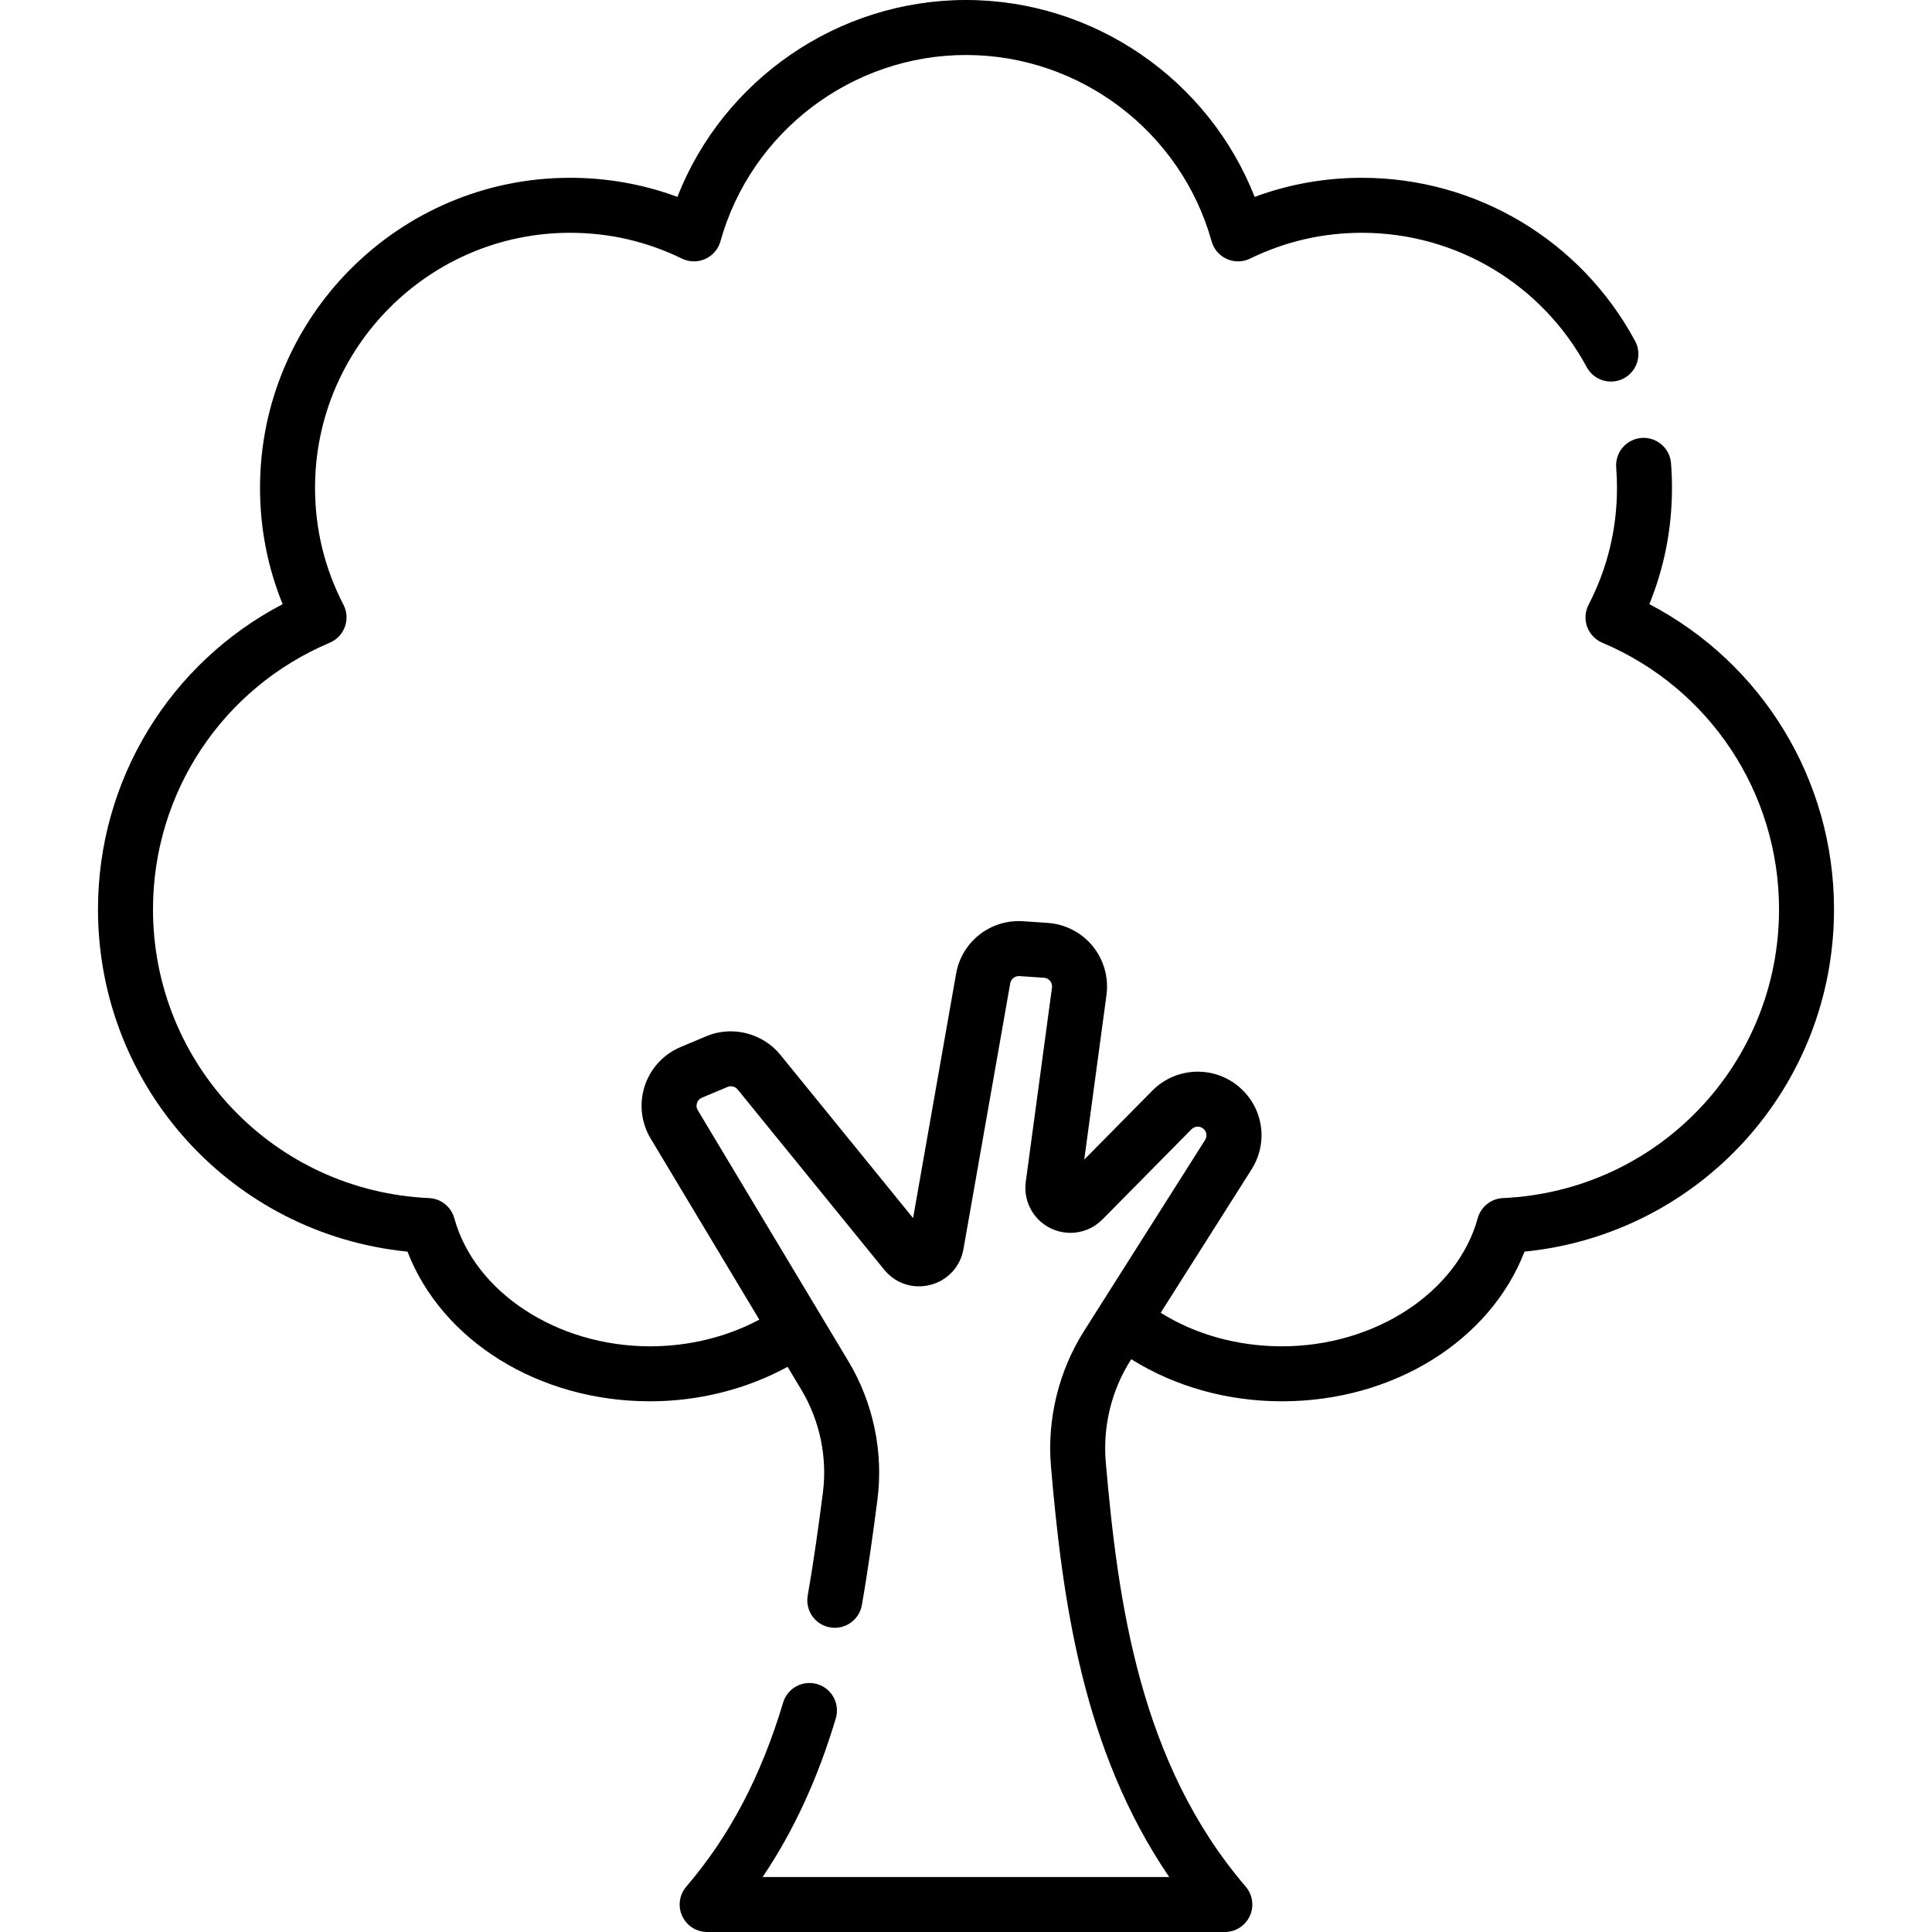
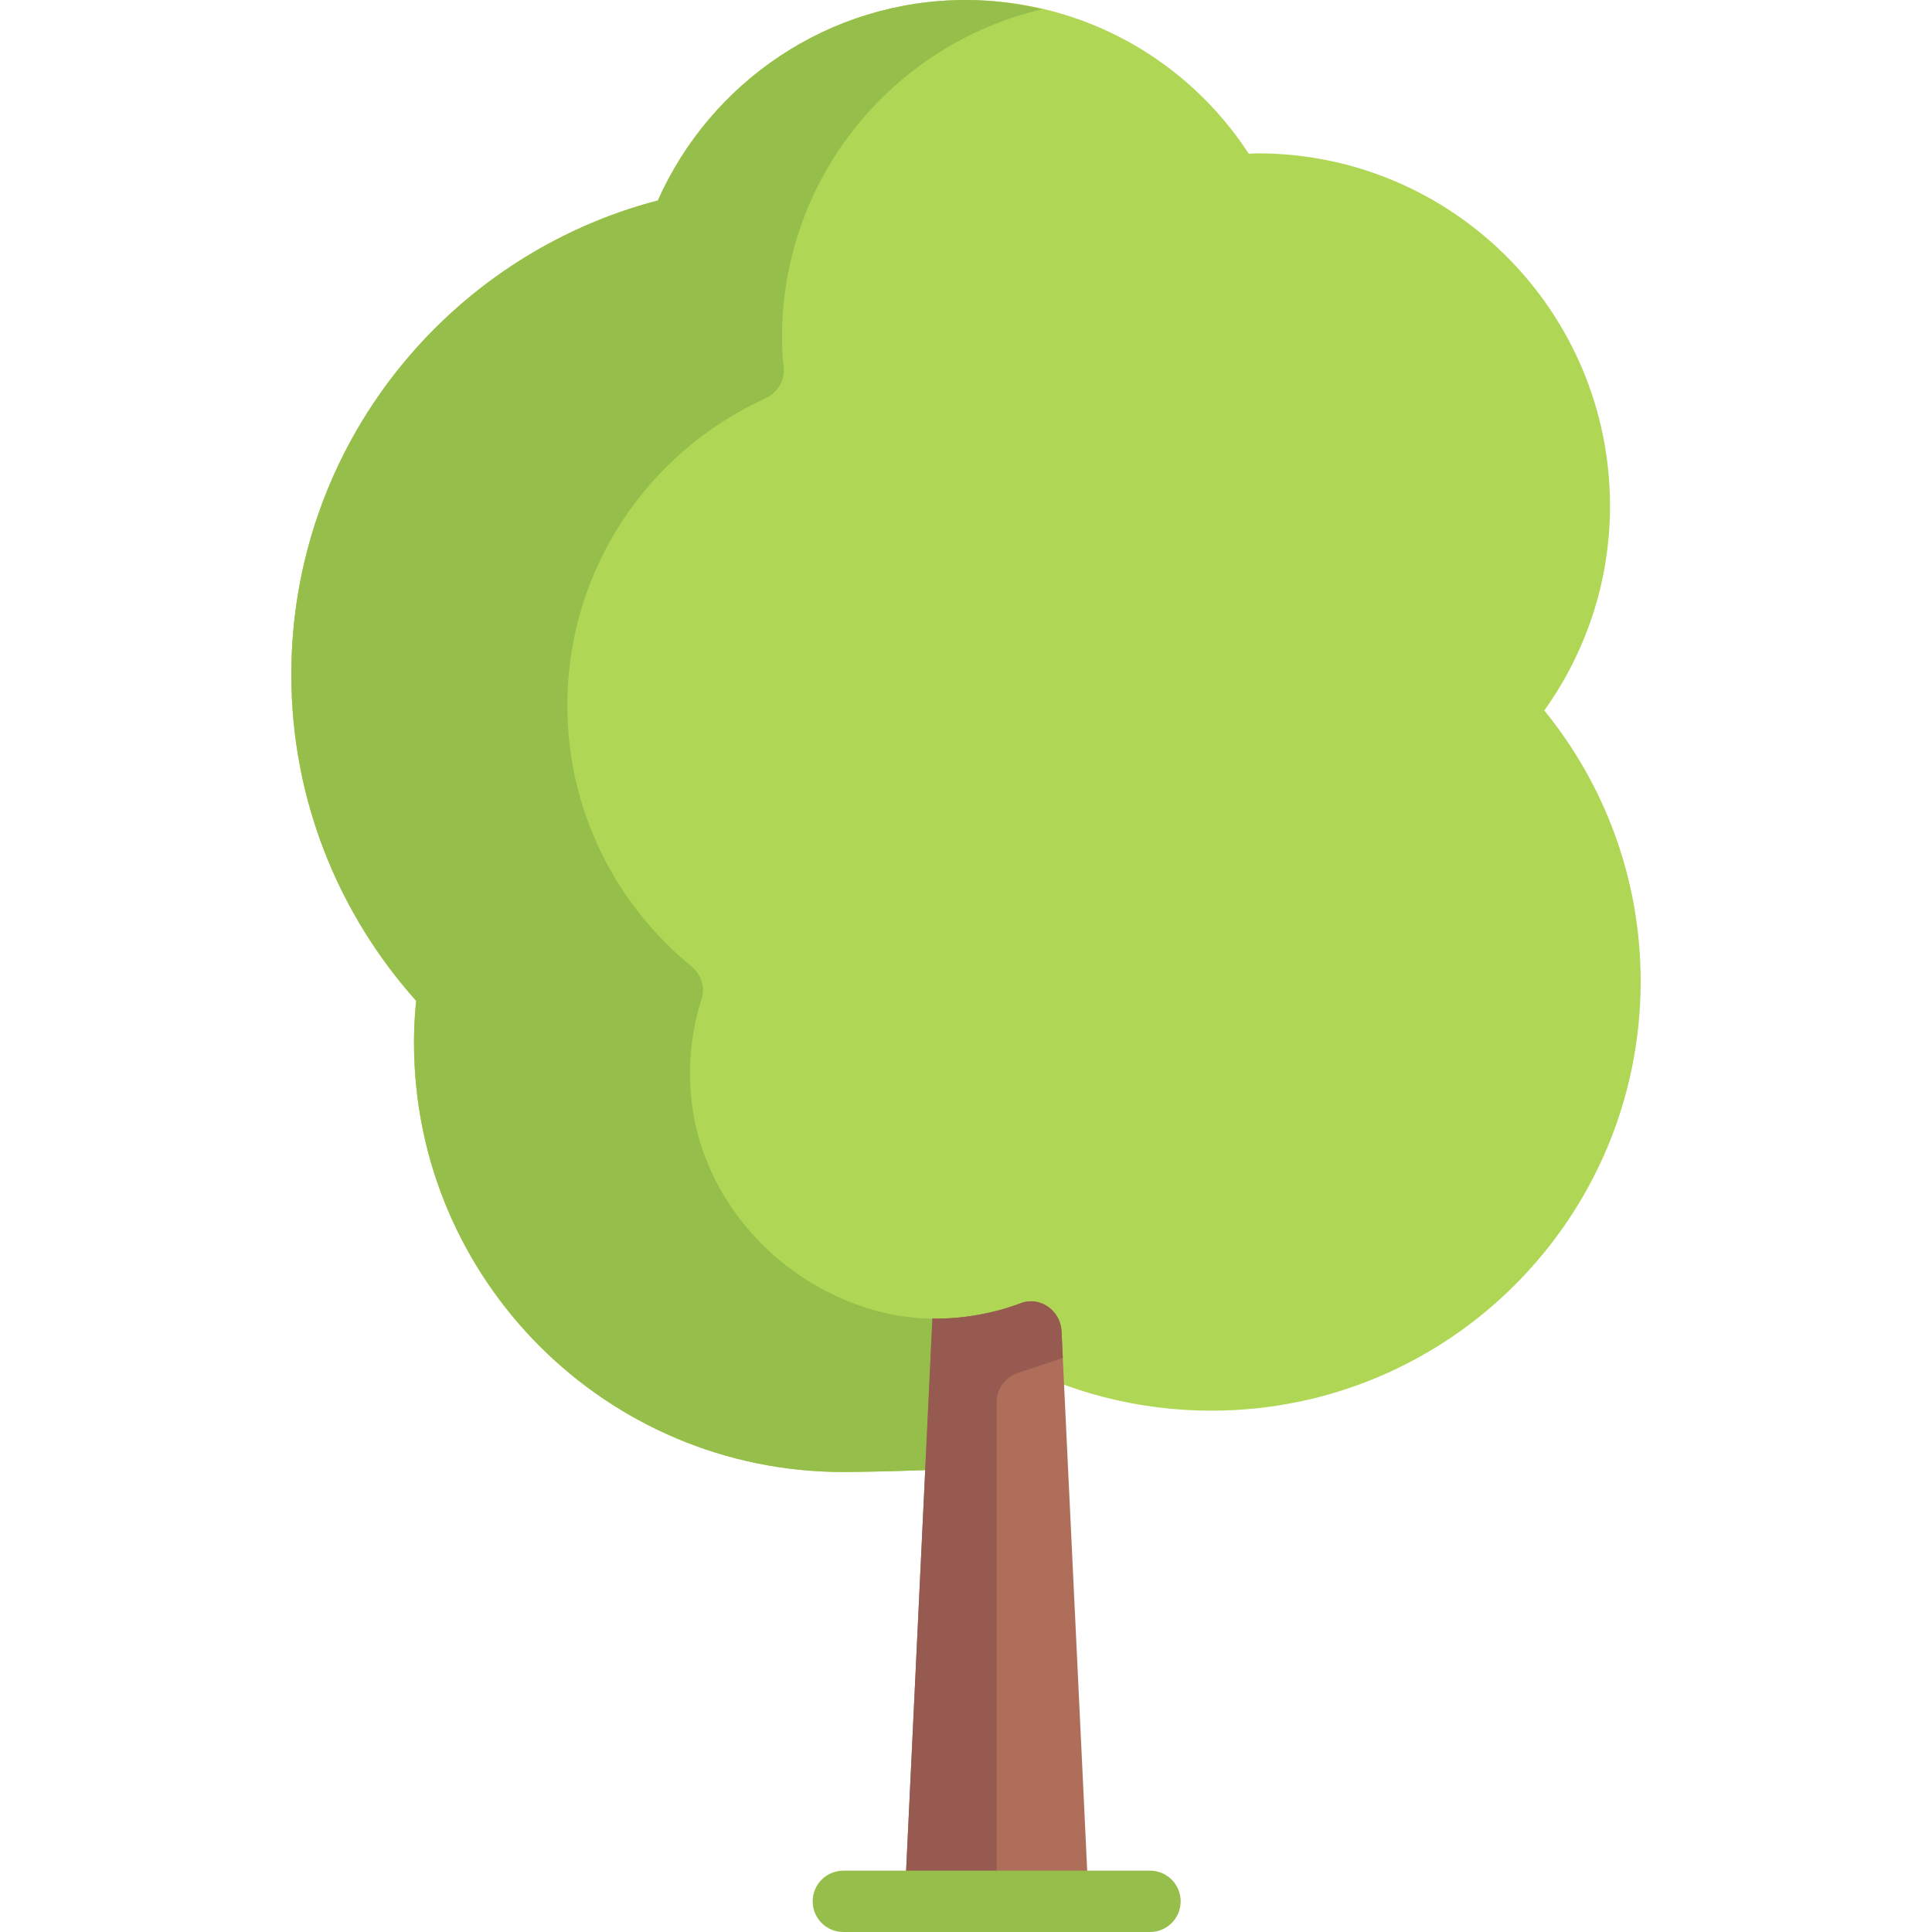
<svg xmlns="http://www.w3.org/2000/svg" width="102.5" height="102.5" version="1.1" id="Capa_1" x="0px" y="0px" viewBox="0 0 512 512" style="enable-background:new 0 0 512 512;" xml:space="preserve">
-   <g>
-     <g>
-       <path d="M437.094,160.109c3.984-9.778,5.998-20.118,5.998-30.835c0-2.173-0.086-4.369-0.256-6.524    c-0.316-4.012-3.827-7.005-7.836-6.692c-4.011,0.316-7.008,3.824-6.692,7.836c0.139,1.777,0.211,3.587,0.211,5.38    c0,10.904-2.534,21.332-7.532,30.994c-0.934,1.803-1.071,3.914-0.381,5.824c0.69,1.91,2.146,3.445,4.016,4.235    c28.454,12.027,46.84,39.757,46.84,70.645c0,41.064-32.133,74.68-73.154,76.53c-3.153,0.142-5.856,2.298-6.695,5.34    c-5.43,19.669-27.246,33.945-51.872,33.945c-11.734,0-22.926-3.123-32.145-8.889l24.074-37.99    c1.687-2.662,2.553-5.613,2.643-8.553c0.149-4.9-1.859-9.768-5.821-13.215c-6.703-5.832-16.843-5.447-23.086,0.873l-18.065,18.289    l5.89-43.63c0.622-4.613-0.709-9.326-3.652-12.931c-2.575-3.155-6.228-5.269-10.212-5.959c-0.569-0.098-1.145-0.168-1.725-0.207    l-6.508-0.44c-3.238-0.22-6.335,0.485-9.019,1.9c-4.474,2.358-7.805,6.692-8.742,12.014l-5.698,32.375l-5.698,32.374    l-35.182-43.267c-1.167-1.435-2.543-2.638-4.056-3.591c-0.009-0.006-0.018-0.013-0.027-0.019c-0.163-0.102-0.334-0.19-0.5-0.287    c-2.165-1.257-4.579-2.032-7.062-2.252c-0.079-0.007-0.16-0.006-0.239-0.012c-0.366-0.027-0.732-0.05-1.1-0.054    c-2.242-0.022-4.506,0.401-6.65,1.303l-6.799,2.858c-4.515,1.897-7.978,5.655-9.502,10.309c-1.524,4.655-0.953,9.733,1.567,13.934    l28.798,48c-8.59,4.588-18.647,7.068-28.958,7.068c-24.627,0-46.442-14.276-51.872-33.944c-0.84-3.043-3.543-5.198-6.695-5.34    c-41.021-1.85-73.154-35.466-73.154-76.531c0-30.889,18.386-58.619,46.84-70.645c1.87-0.79,3.326-2.325,4.016-4.235    c0.69-1.91,0.552-4.021-0.381-5.824c-4.998-9.662-7.532-20.09-7.532-30.994c0-37.265,30.318-67.583,67.583-67.583    c10.387,0,20.359,2.3,29.637,6.836c1.943,0.951,4.209,0.988,6.184,0.102c1.973-0.886,3.452-2.603,4.034-4.687    c8.118-29.067,34.88-49.368,65.079-49.368c30.199,0,56.961,20.301,65.079,49.368c0.583,2.084,2.061,3.802,4.034,4.687    c1.974,0.887,4.241,0.85,6.184-0.102c9.278-4.536,19.25-6.836,29.637-6.836c24.911,0,47.73,13.639,59.551,35.596    c1.907,3.543,6.327,4.869,9.87,2.961c3.544-1.907,4.869-6.327,2.961-9.87c-14.367-26.684-42.102-43.26-72.382-43.26    c-9.839,0-19.373,1.699-28.444,5.061C320.293,21.083,289.933,0,256.001,0c-33.931,0-64.292,21.083-76.49,52.179    c-9.071-3.362-18.605-5.061-28.444-5.061c-45.302,0-82.157,36.855-82.157,82.156c0,10.717,2.014,21.058,5.998,30.835    c-29.962,15.653-48.94,46.627-48.94,80.863c0,47.179,35.631,86.097,82.019,90.723c9.12,23.595,34.75,39.665,64.275,39.665    c12.944,0,25.62-3.214,36.457-9.142l3.611,6.018c4.926,8.212,6.965,17.938,5.74,27.389c-1.06,8.171-2.365,17.793-4.02,27.211    c-0.696,3.964,1.953,7.741,5.916,8.437c3.969,0.697,7.741-1.953,8.437-5.916c1.705-9.703,3.039-19.527,4.119-27.86    c1.645-12.691-1.087-25.746-7.695-36.759l-39.907-66.517c-0.472-0.786-0.337-1.53-0.214-1.904    c0.122-0.374,0.454-1.053,1.298-1.408l6.8-2.858c0.936-0.394,2.04-0.118,2.681,0.671l38.835,47.76    c0.103,0.126,0.212,0.244,0.319,0.365c1.443,1.64,3.238,2.819,5.211,3.466c2.096,0.688,4.386,0.778,6.651,0.205    c0.025-0.006,0.05-0.01,0.076-0.017c0,0,0,0,0.001,0h0.001c2.201-0.572,4.115-1.714,5.604-3.259    c0.058-0.061,0.121-0.118,0.178-0.179c0.052-0.057,0.1-0.118,0.151-0.176c1.428-1.611,2.418-3.615,2.813-5.862l12.399-70.449    c0.205-1.164,1.274-1.977,2.426-1.901l6.509,0.44c0.867,0.059,1.394,0.553,1.63,0.843c0.236,0.289,0.615,0.903,0.498,1.766    l-6.947,51.469c-0.086,0.637-0.12,1.271-0.104,1.898c0.108,4.389,2.632,8.422,6.667,10.404c0.288,0.142,0.58,0.271,0.875,0.387    c1.473,0.584,3.019,0.858,4.55,0.837c3.062-0.042,6.067-1.263,8.323-3.548l23.622-23.916c0.408-0.413,0.939-0.636,1.481-0.673    c0.024-0.002,0.047-0.008,0.071-0.009c0.012,0,0.024,0.002,0.036,0.002c0.414-0.009,0.83,0.089,1.201,0.302    c0.127,0.073,0.249,0.159,0.364,0.259c0.865,0.753,1.047,2.004,0.434,2.973l-32.077,50.616    c-6.737,10.632-9.848,23.417-8.758,35.999c3.052,35.249,8.341,74.994,31.324,108.703H202.105    c8.224-12.196,14.614-26.071,19.392-42.043c1.153-3.855-1.037-7.916-4.893-9.069c-3.857-1.153-7.917,1.037-9.069,4.893    c-5.828,19.482-14.22,35.433-25.657,48.761c-1.853,2.16-2.279,5.202-1.09,7.788c1.189,2.586,3.774,4.243,6.62,4.243h137.185    c2.846,0,5.432-1.657,6.62-4.243c1.189-2.586,0.763-5.628-1.09-7.787c-28.059-32.706-33.853-75.221-37.082-112.503    c-0.815-9.421,1.51-18.99,6.549-26.941l0.204-0.323c11.543,7.234,25.447,11.158,39.944,11.158    c29.525,0,55.155-16.07,64.275-39.666c46.388-4.626,82.019-43.544,82.019-90.722C486.034,206.736,467.056,175.762,437.094,160.109    z" />
-     </g>
-   </g>
+   <path style="fill:#AFD755;" d="M409.259,188.286L409.259,188.286c10.919-15.295,17.409-33.966,17.409-54.19  c0-51.617-41.843-93.46-93.46-93.46c-0.765,0-1.506,0.096-2.266,0.115C314.999,16.241,287.418,0,256.001,0  c-36.446,0-67.742,21.843-81.661,53.125c-55.855,14.591-97.133,65.242-97.133,125.669c0,33.224,12.565,63.44,33.068,86.426  c-0.354,3.654-0.561,7.351-0.561,11.098c0,62.838,50.94,113.778,113.778,113.778c6.849,0,34.125-0.611,40.635-1.779l2.754-28.16  c16.099,8.725,34.537,13.685,54.134,13.685c62.838,0,113.778-50.94,113.778-113.778  C434.795,232.839,425.207,207.869,409.259,188.286z" />
+   <path style="fill:#96BE4B;" d="M264.128,347.329c-13.04,3.364-27.479,3.251-42.911-4.038c-20.9-9.871-36.045-29.934-38.096-52.956  c-0.806-9.043,0.268-17.732,2.845-25.748c1.013-3.152-0.291-6.5-2.851-8.6c-19.979-16.387-32.765-41.211-32.765-69.067  c0-36.149,21.496-67.201,52.372-81.278c3.222-1.469,5.3-4.672,4.943-8.195c-0.268-2.649-0.426-5.33-0.426-8.051  c0-42.338,29.465-77.718,68.985-86.964C269.714,0.92,262.974,0,256.001,0c-36.446,0-67.742,21.843-81.661,53.125  c-55.855,14.591-97.133,65.242-97.133,125.669c0,33.224,12.565,63.44,33.068,86.426c-0.354,3.654-0.561,7.351-0.561,11.098  c0,62.838,50.94,113.778,113.778,113.778c6.849,0,34.125-0.611,40.635-1.779v-24.835v-16.153H264.128z" />
+   <path style="fill:#AF6E5A;" d="M247.874,349.46c-0.261,0-0.512-0.036-0.772-0.039l-7.355,154.452h48.762l-7.197-151.124  c-0.258-5.414-5.677-9.317-10.75-7.41C263.502,347.993,255.865,349.46,247.874,349.46z" />
+   <path style="fill:#965A50;" d="M281.312,352.749c-0.258-5.414-5.677-9.317-10.75-7.41c-7.06,2.654-14.697,4.122-22.688,4.122  c-0.261,0-0.512-0.036-0.772-0.039l-7.355,154.452h24.381V371.572c0-3.499,2.239-6.604,5.557-7.71l11.967-3.989L281.312,352.749z" />
+   <path style="fill:#96BE4B;" d="M304.763,512h-81.27c-4.488,0-8.127-3.635-8.127-8.127s3.639-8.127,8.127-8.127h81.27  c4.488,0,8.127,3.635,8.127,8.127S309.251,512,304.763,512z" />
  <g>
</g>
  <g>
</g>
  <g>
</g>
  <g>
</g>
  <g>
</g>
  <g>
</g>
  <g>
</g>
  <g>
</g>
  <g>
</g>
  <g>
</g>
  <g>
</g>
  <g>
</g>
  <g>
</g>
  <g>
</g>
  <g>
</g>
</svg>
